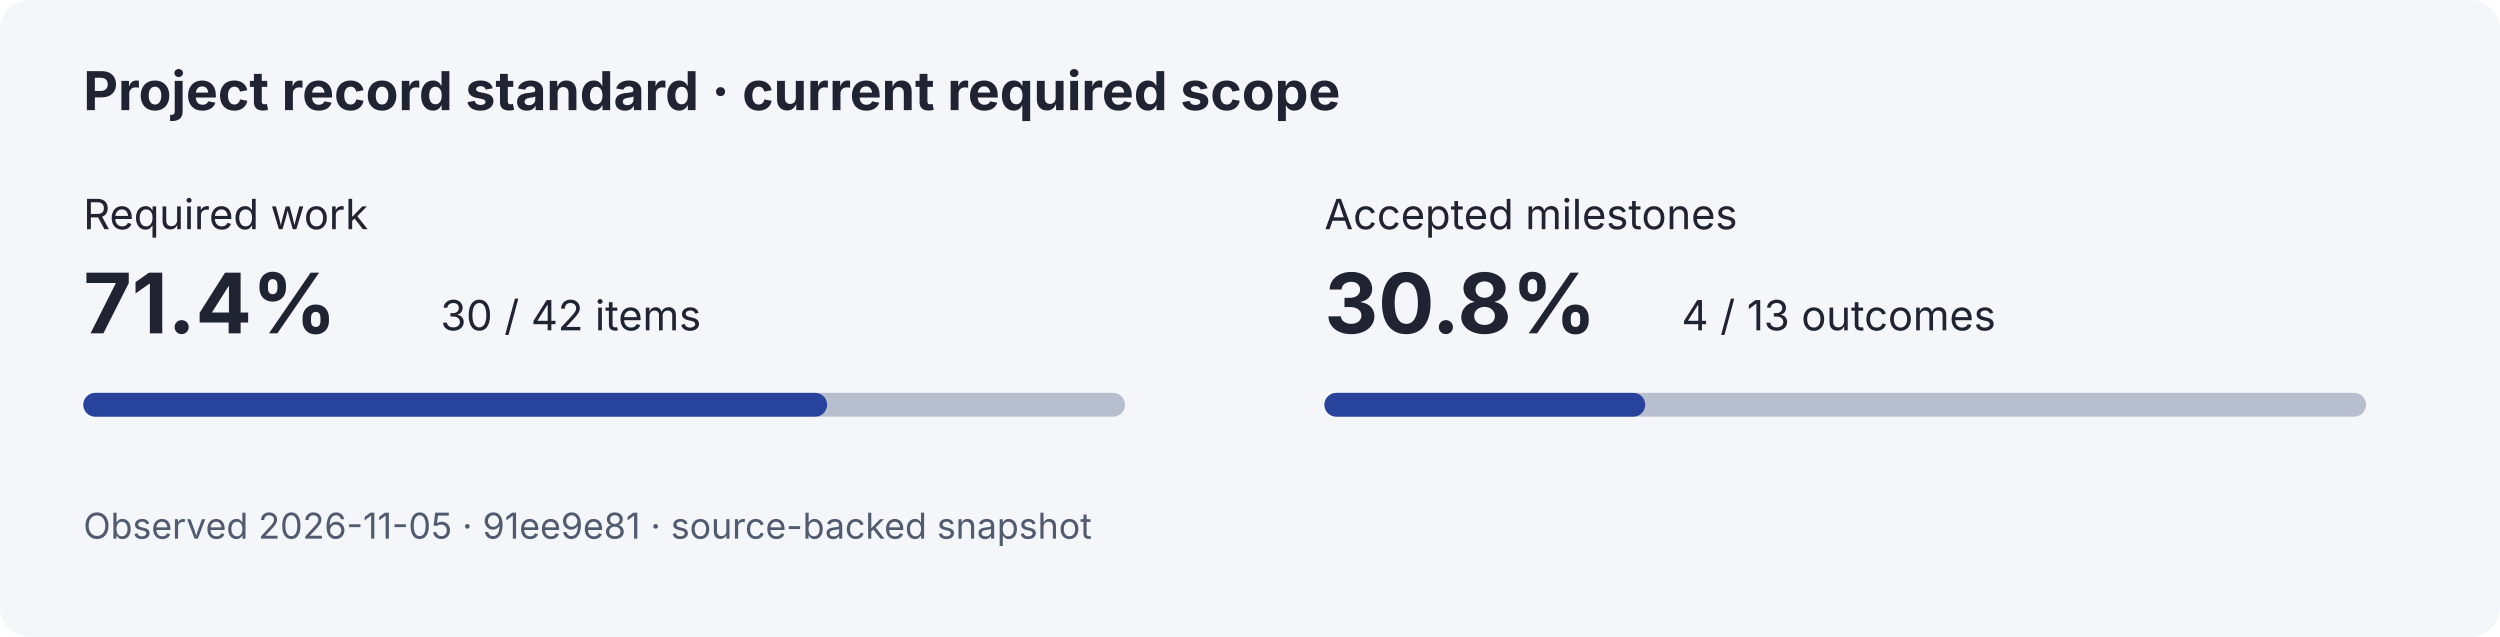
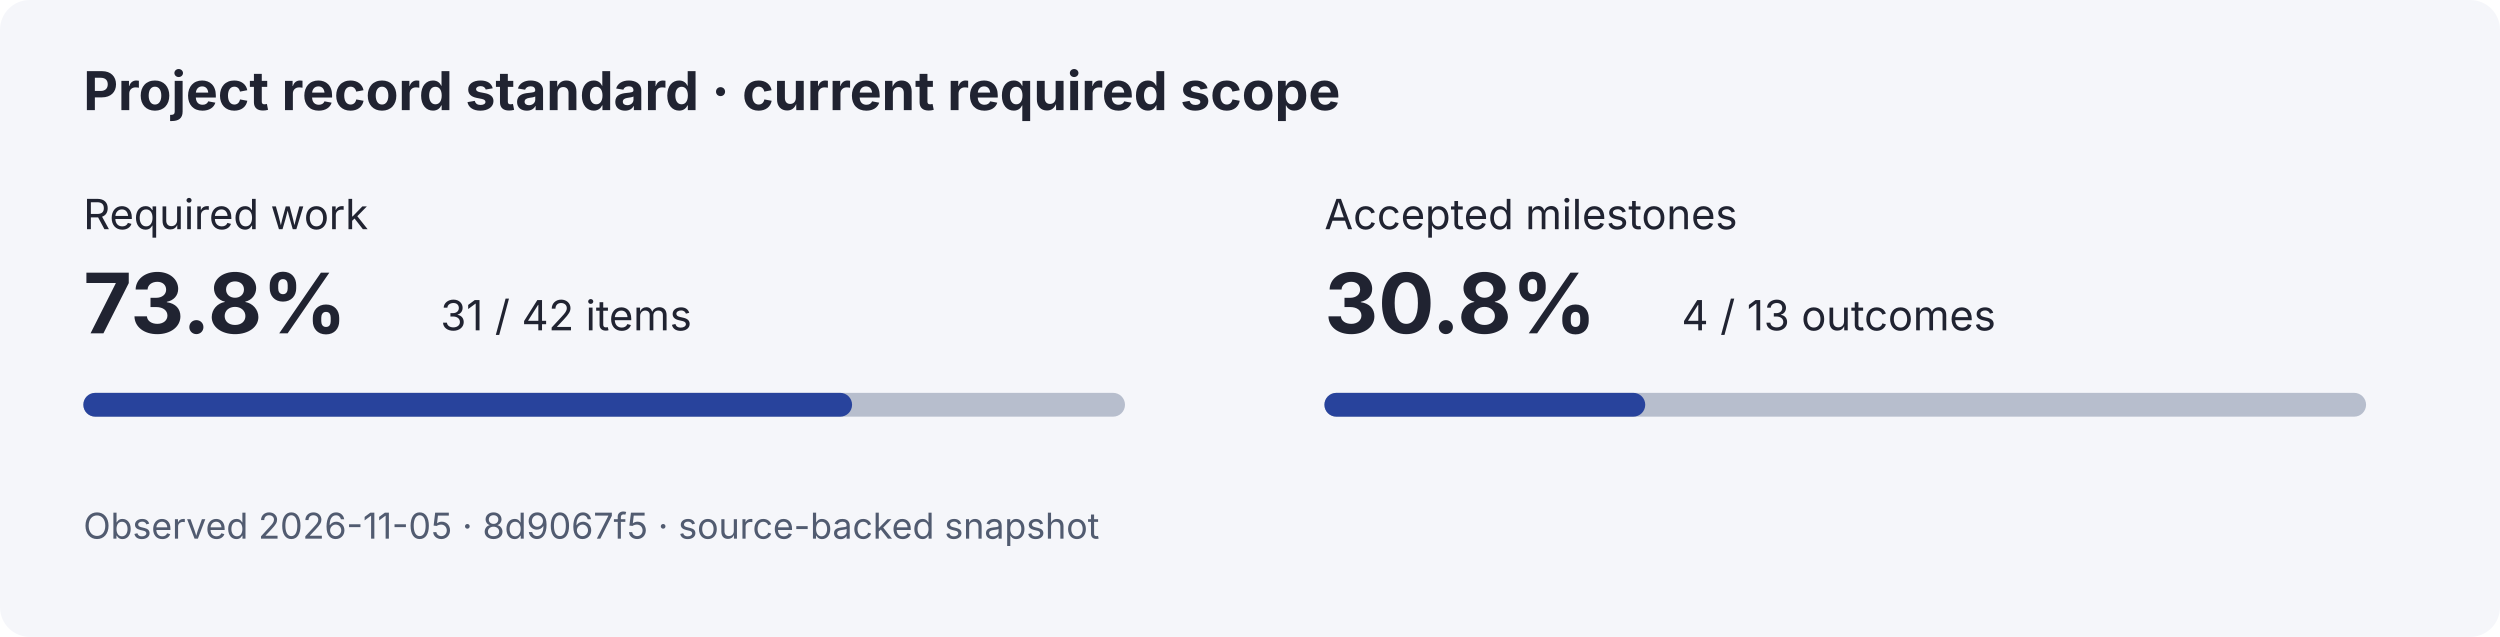
<svg xmlns="http://www.w3.org/2000/svg" role="img" aria-labelledby="title desc" viewBox="0 0 840 214">
  <rect width="840" height="214" rx="10" fill="#F5F6FA" />
  <g font-family="system-ui, -apple-system, sans-serif" fill="#202331">
    <text x="28" y="37" font-size="18" font-weight="700">Project record standard · current required scope</text>
    <text x="28" y="77" font-size="14">Required work</text>
-     <text x="28" y="112" font-size="28" font-weight="700">71.4%</text>
-     <text x="148" y="111" font-size="14">30 / 42 items</text>
+     <text x="28" y="112" font-size="28" font-weight="700">73.8%</text>
+     <text x="148" y="111" font-size="14">31 / 42 items</text>
    <rect x="28" y="132" width="350" height="8" rx="4" fill="#B7BECD" />
-     <rect x="28" y="132" width="249.90" height="8" rx="4" fill="#28439C" />
+     <rect x="28" y="132" width="258.30" height="8" rx="4" fill="#28439C" />
    <text x="445" y="77" font-size="14">Accepted milestones</text>
    <text x="445" y="112" font-size="28" font-weight="700">30.8%</text>
    <text x="565" y="111" font-size="14">4 / 13 outcomes</text>
    <rect x="445" y="132" width="350" height="8" rx="4" fill="#B7BECD" />
    <rect x="445" y="132" width="107.80" height="8" rx="4" fill="#28439C" />
-     <text x="28" y="181" font-size="12" fill="#515B70">Observed 2026-11-05 · 91ee9e81 · source-backed snapshot</text>
+     <text x="28" y="181" font-size="12" fill="#515B70">Observed 2026-11-05 · 8d9067f5 · source-backed snapshot</text>
  </g>
</svg>
